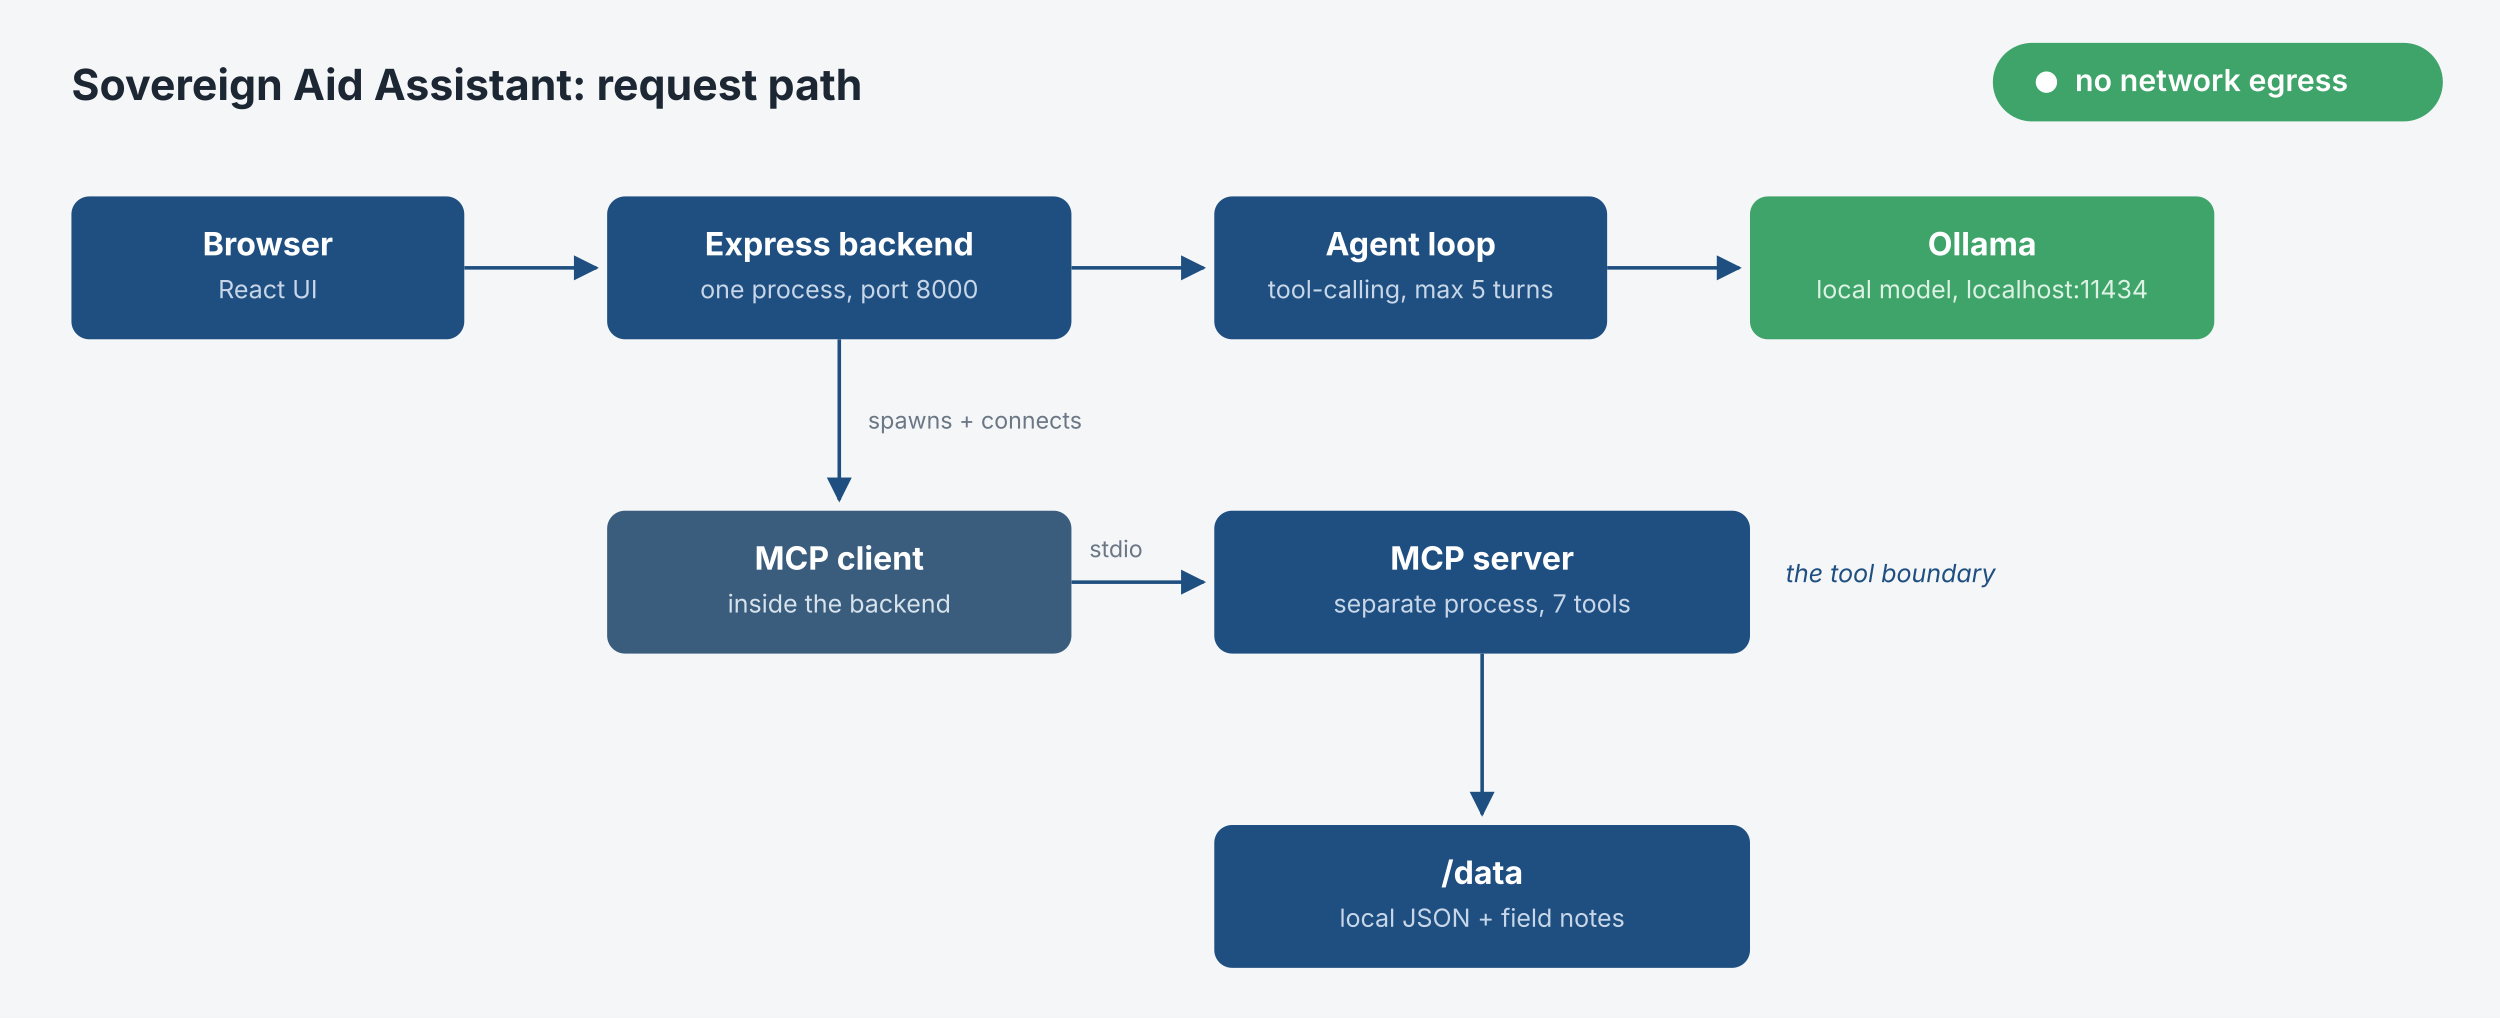
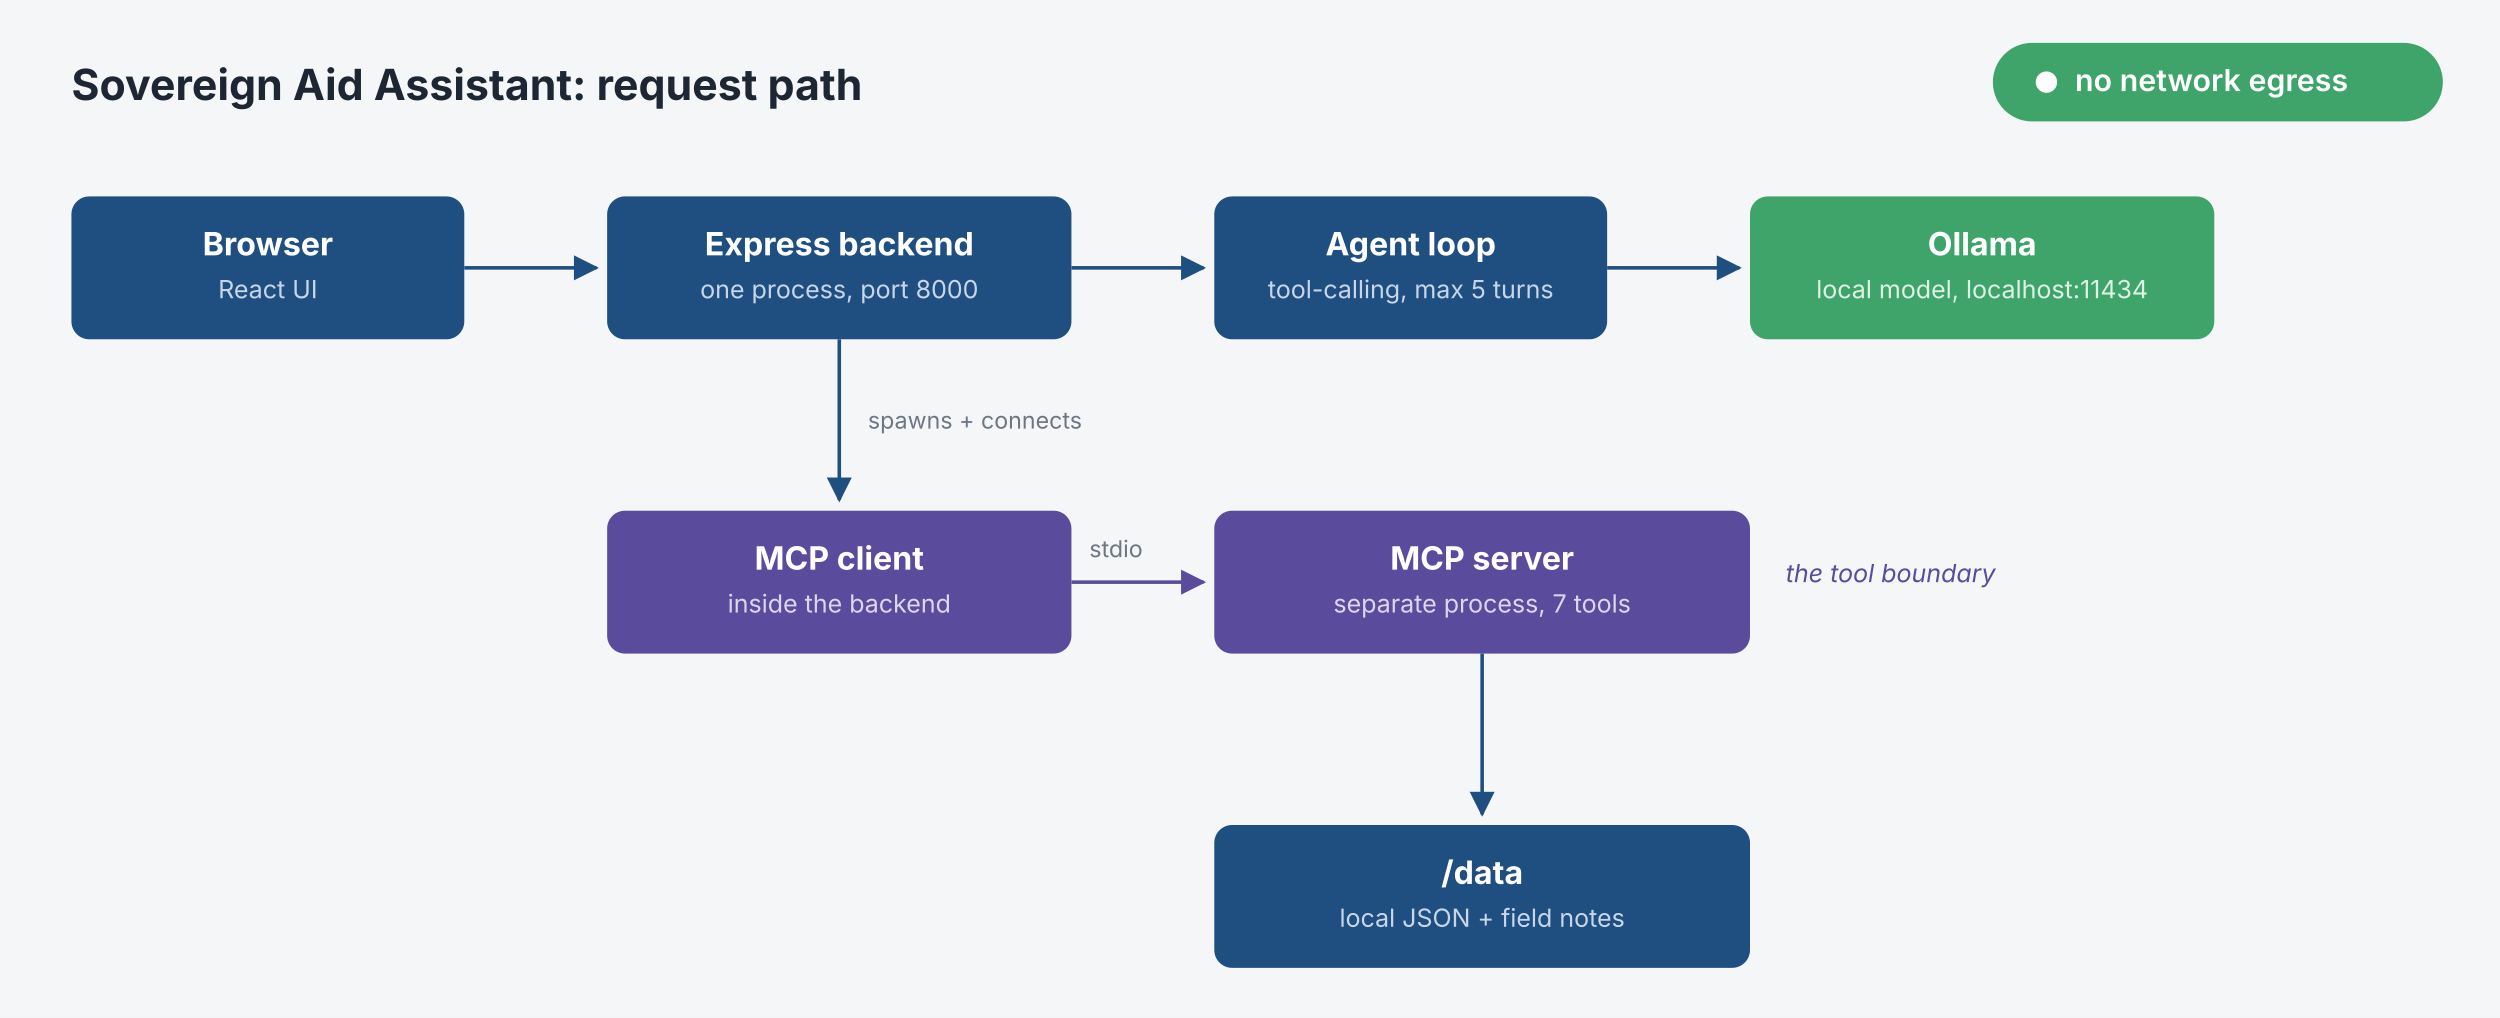
<svg xmlns="http://www.w3.org/2000/svg" viewBox="0 0 1400 570" font-family="'Inter',-apple-system,'Segoe UI',Roboto,sans-serif">
  <defs>
    <marker id="arrow" viewBox="0 0 10 10" refX="9" refY="5" markerWidth="7" markerHeight="7" orient="auto-start-reverse">
      <path d="M0,0 L10,5 L0,10 z" fill="#1F4F80" />
+     </marker>
+     <marker id="arrow-purple" viewBox="0 0 10 10" refX="9" refY="5" markerWidth="7" markerHeight="7" orient="auto-start-reverse">
+       <path d="M0,0 L10,5 L0,10 z" fill="#5B4B9C" />
    </marker>
  </defs>
  <rect x="0" y="0" width="1400" height="570" fill="#F4F6F8" />
  <g>
    <rect x="1116" y="24" width="252" height="44" rx="22" fill="#3FA46A" />
    <circle cx="1146" cy="46" r="6" fill="#FFFFFF" />
    <text x="1162" y="51" font-size="17" fill="#FFFFFF" font-weight="600">no network egress</text>
  </g>
  <text x="40" y="56" font-size="24" fill="#1C2733" font-weight="700">Sovereign Aid Assistant: request path</text>
  <g>
    <rect x="40" y="110" width="220" height="80" rx="10" fill="#1F4F80" />
    <text x="150" y="143" font-size="18" fill="#FFFFFF" text-anchor="middle" font-weight="700">Browser</text>
    <text x="150" y="167" font-size="14" fill="#C7D6E8" text-anchor="middle">React UI</text>
  </g>
  <line x1="260" y1="150" x2="334" y2="150" stroke="#1F4F80" stroke-width="2" marker-end="url(#arrow)" />
  <g>
    <rect x="340" y="110" width="260" height="80" rx="10" fill="#1F4F80" />
    <text x="470" y="143" font-size="18" fill="#FFFFFF" text-anchor="middle" font-weight="700">Express backend</text>
    <text x="470" y="167" font-size="14" fill="#C7D6E8" text-anchor="middle">one process, port 8000</text>
  </g>
  <line x1="600" y1="150" x2="674" y2="150" stroke="#1F4F80" stroke-width="2" marker-end="url(#arrow)" />
  <g>
    <rect x="680" y="110" width="220" height="80" rx="10" fill="#1F4F80" />
    <text x="790" y="143" font-size="18" fill="#FFFFFF" text-anchor="middle" font-weight="700">Agent loop</text>
    <text x="790" y="167" font-size="14" fill="#C7D6E8" text-anchor="middle">tool-calling, max 5 turns</text>
  </g>
  <line x1="900" y1="150" x2="974" y2="150" stroke="#1F4F80" stroke-width="2" marker-end="url(#arrow)" />
  <g>
    <rect x="980" y="110" width="260" height="80" rx="10" fill="#3FA46A" />
    <text x="1110" y="143" font-size="18" fill="#FFFFFF" text-anchor="middle" font-weight="700">Ollama</text>
    <text x="1110" y="167" font-size="14" fill="#DCF2E4" text-anchor="middle">local model, localhost:11434</text>
  </g>
  <line x1="470" y1="190" x2="470" y2="280" stroke="#1F4F80" stroke-width="2" marker-end="url(#arrow)" />
  <text x="486" y="240" font-size="13" fill="#6B7785">spawns + connects</text>
  <g>
-     <rect x="340" y="286" width="260" height="80" rx="10" fill="#3A5C7D" />
+     <rect x="340" y="286" width="260" height="80" rx="10" fill="#5B4B9C" />
    <text x="470" y="319" font-size="18" fill="#FFFFFF" text-anchor="middle" font-weight="700">MCP client</text>
-     <text x="470" y="343" font-size="14" fill="#D6E2EC" text-anchor="middle">inside the backend</text>
+     <text x="470" y="343" font-size="14" fill="#DCD6EE" text-anchor="middle">inside the backend</text>
  </g>
-   <line x1="600" y1="326" x2="674" y2="326" stroke="#1F4F80" stroke-width="2" marker-end="url(#arrow)" />
+   <line x1="600" y1="326" x2="674" y2="326" stroke="#5B4B9C" stroke-width="2" marker-end="url(#arrow-purple)" />
  <text x="610" y="312" font-size="13" fill="#6B7785">stdio</text>
  <g>
-     <rect x="680" y="286" width="300" height="80" rx="10" fill="#1F4F80" />
+     <rect x="680" y="286" width="300" height="80" rx="10" fill="#5B4B9C" />
    <text x="830" y="319" font-size="18" fill="#FFFFFF" text-anchor="middle" font-weight="700">MCP server</text>
-     <text x="830" y="343" font-size="14" fill="#C7D6E8" text-anchor="middle">separate process, 7 tools</text>
+     <text x="830" y="343" font-size="14" fill="#DCD6EE" text-anchor="middle">separate process, 7 tools</text>
  </g>
-   <text x="1000" y="326" font-size="14" fill="#1F4F80" font-style="italic">the tool boundary</text>
+   <text x="1000" y="326" font-size="14" fill="#5B4B9C" font-style="italic">the tool boundary</text>
  <line x1="830" y1="366" x2="830" y2="456" stroke="#1F4F80" stroke-width="2" marker-end="url(#arrow)" />
  <g>
    <rect x="680" y="462" width="300" height="80" rx="10" fill="#1F4F80" />
    <text x="830" y="495" font-size="18" fill="#FFFFFF" text-anchor="middle" font-weight="700">/data</text>
    <text x="830" y="519" font-size="14" fill="#C7D6E8" text-anchor="middle">local JSON + field notes</text>
  </g>
</svg>
